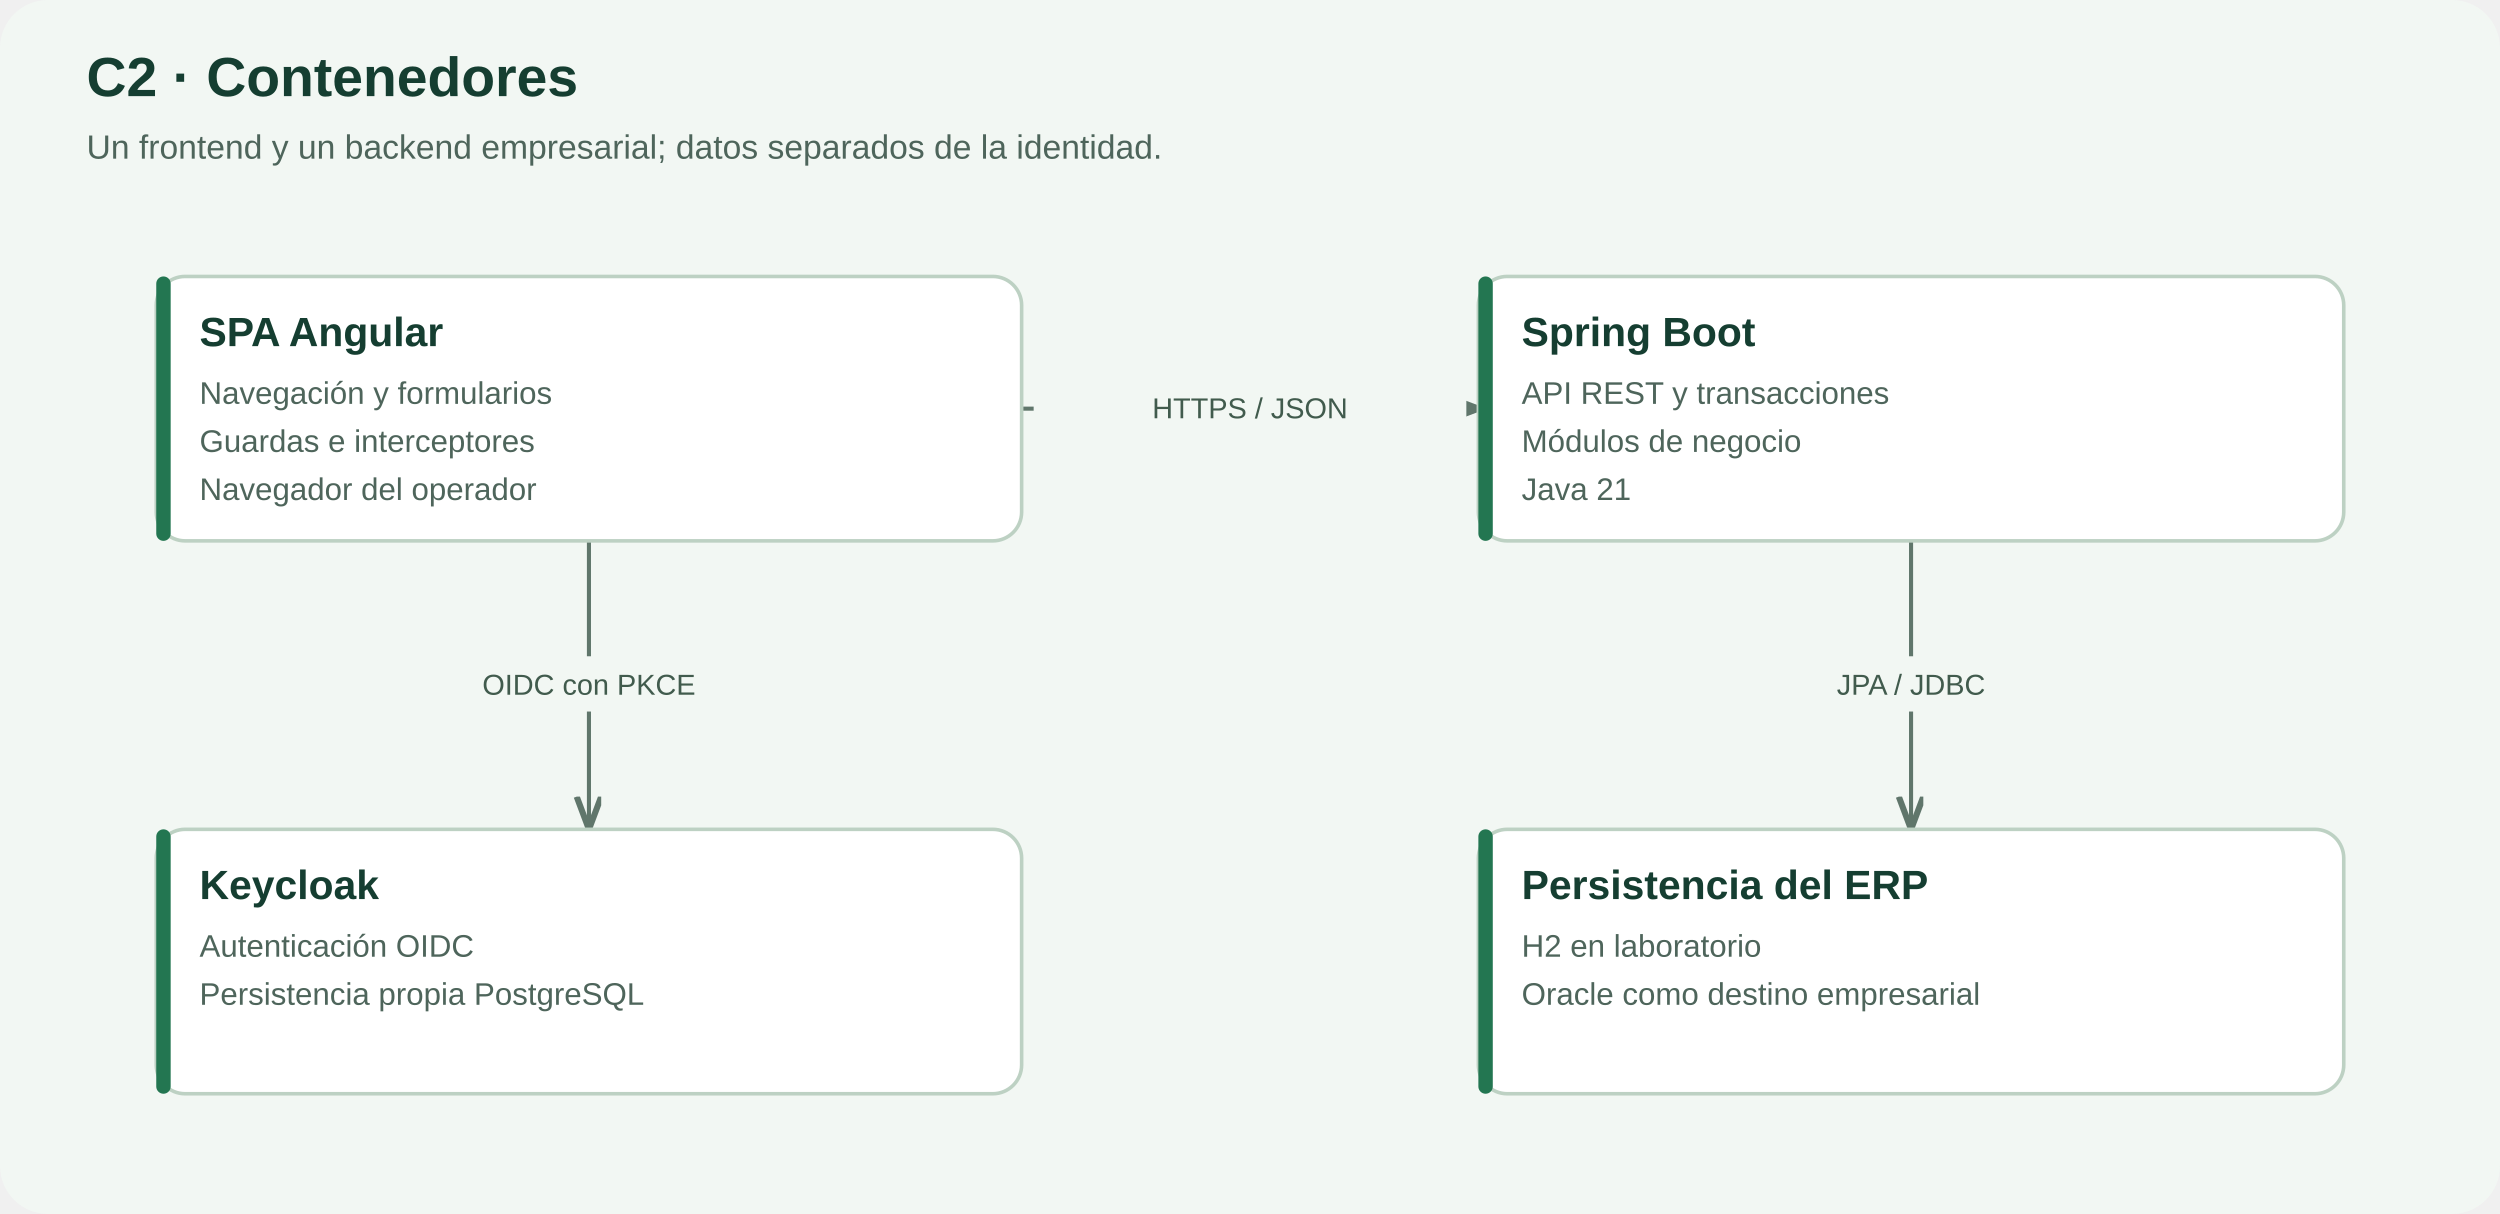
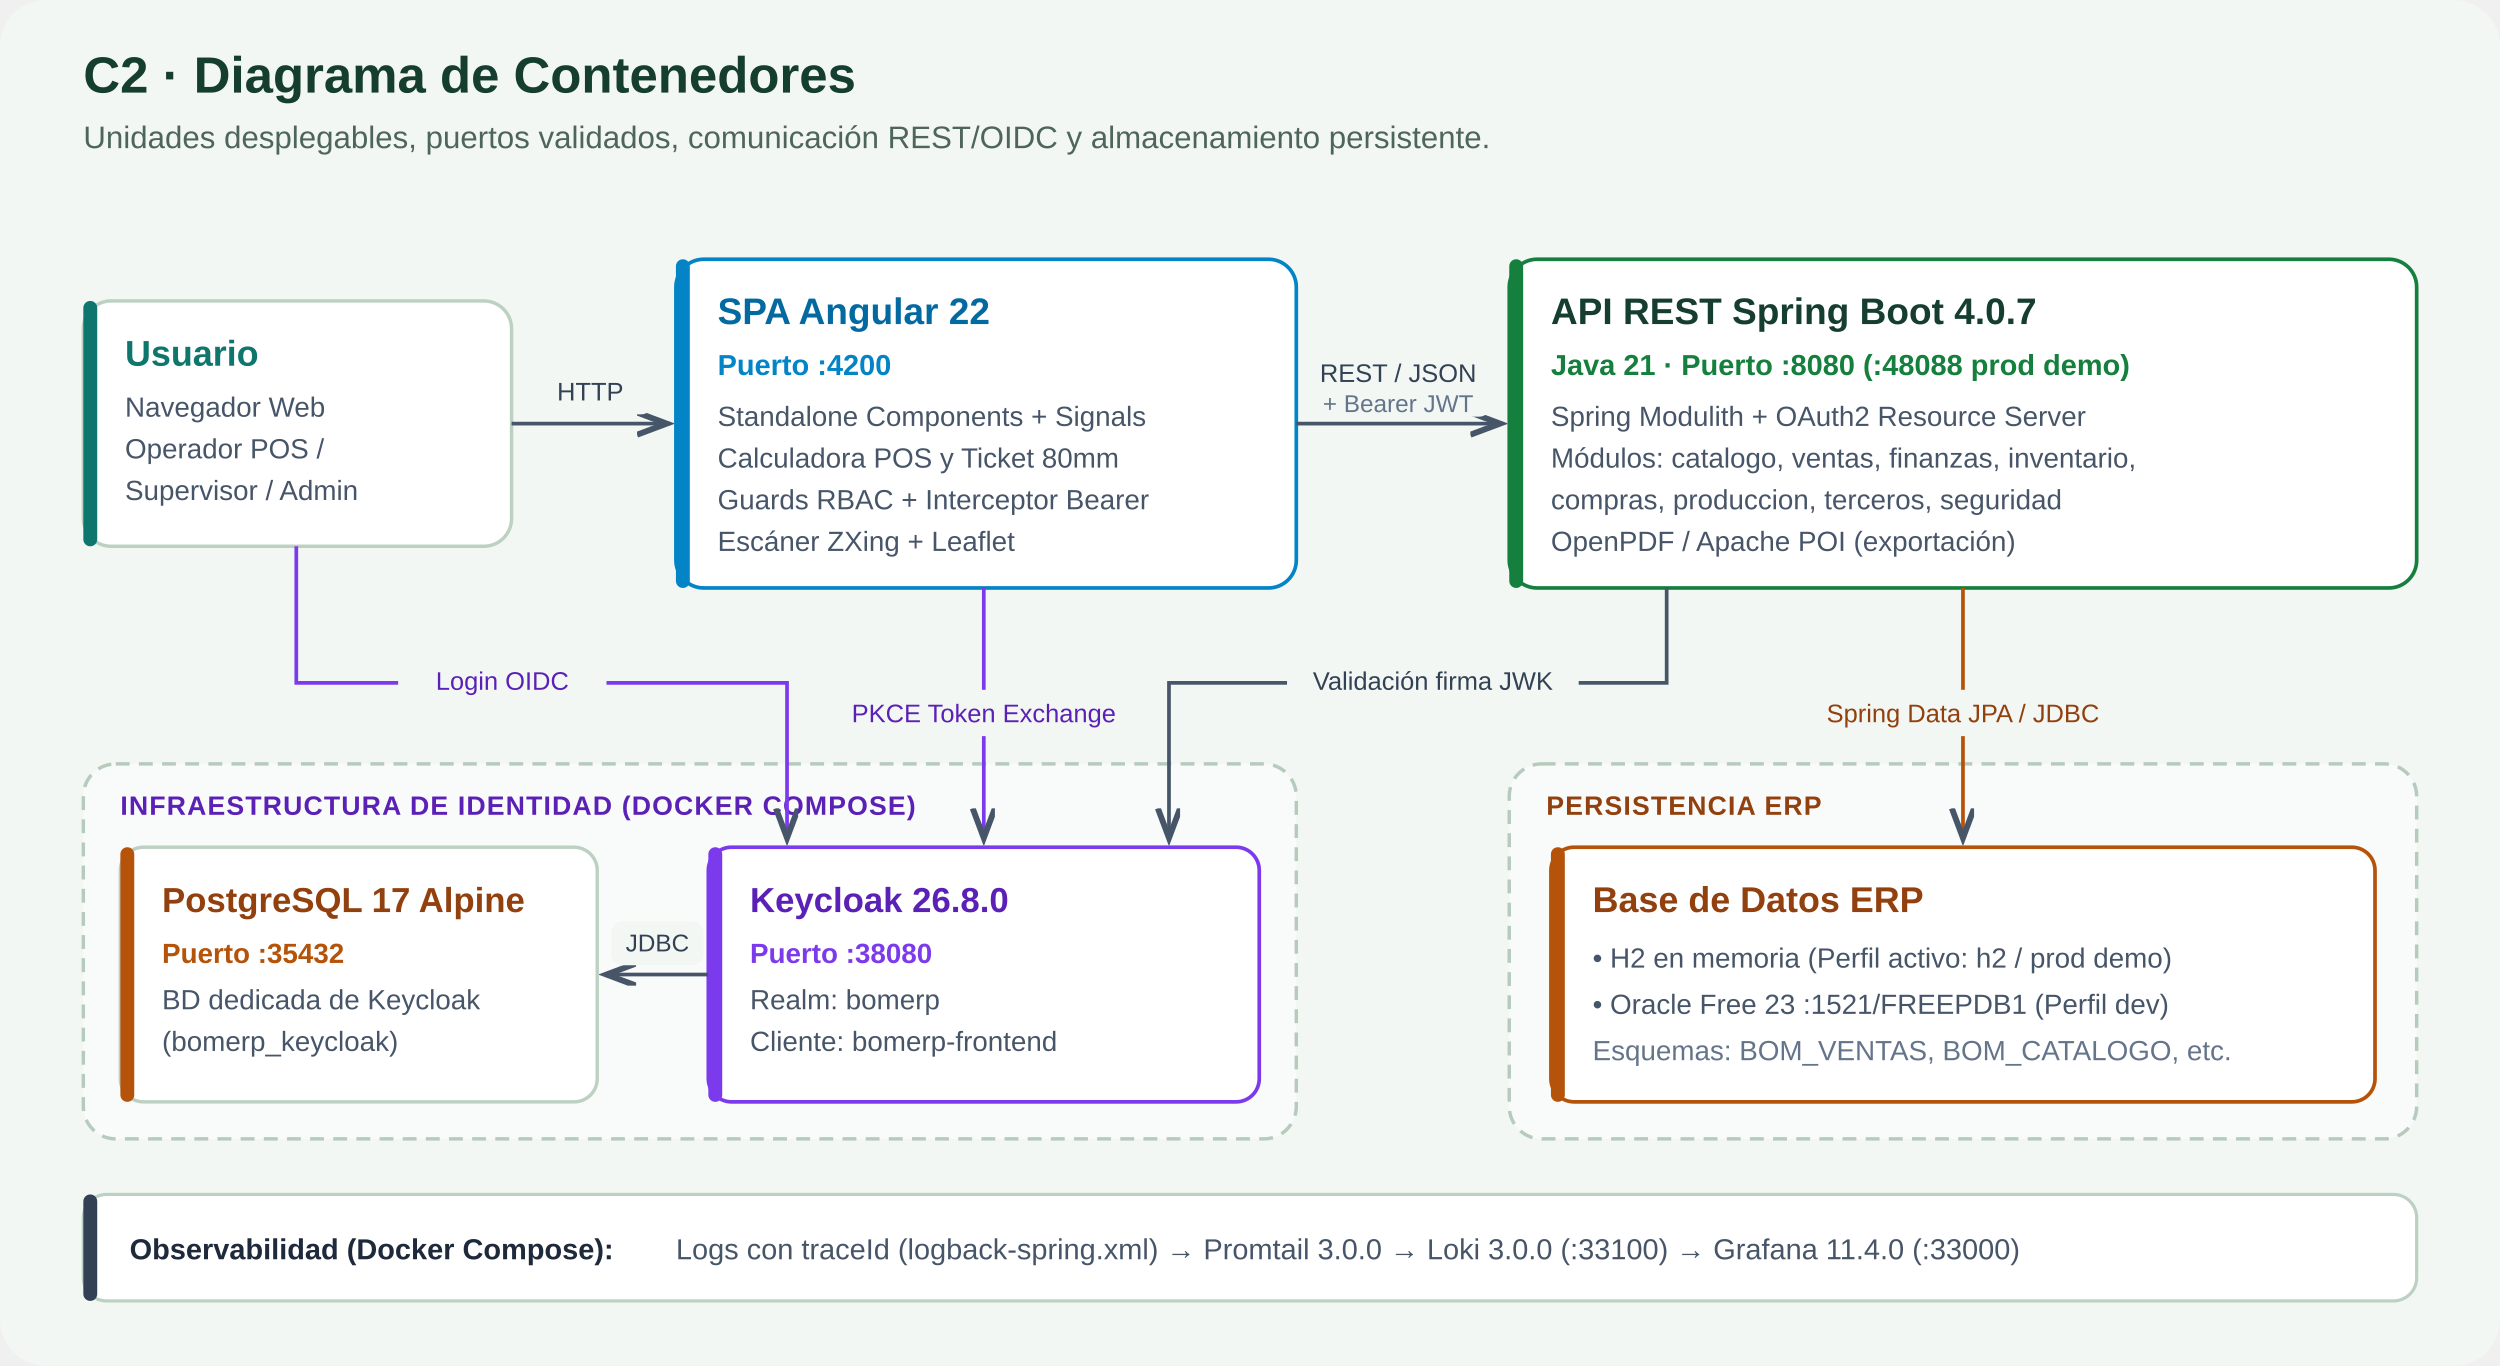
- <svg xmlns="http://www.w3.org/2000/svg" viewBox="0 0 1040 505" role="img" aria-label="C2 · Contenedores">
+ <svg xmlns="http://www.w3.org/2000/svg" viewBox="0 0 1080 590" role="img" aria-label="C2 · Diagrama de Contenedores">
  <defs>
    <marker id="arrow" markerWidth="10" markerHeight="10" refX="8" refY="3" orient="auto">
-       <path d="M0,0 L8,3 L0,6" fill="none" stroke="#60766b" stroke-width="1.5" />
+       <path d="M0,0 L8,3 L0,6" fill="none" stroke="#475569" stroke-width="1.6" />
    </marker>
  </defs>
-   <rect width="1040" height="505" rx="20" fill="#f2f7f3" />
-   <text x="36" y="40" font-family="Arial,sans-serif" font-size="23" font-weight="700" fill="#153e31">C2 · Contenedores</text>
-   <text x="36" y="66" font-family="Arial,sans-serif" font-size="14" fill="#4e655b">Un frontend y un backend empresarial; datos separados de la identidad.</text>
-   <path d="M425,170.0 L615,170.0" stroke="#60766b" stroke-width="1.7" marker-end="url(#arrow)" fill="none" />
-   <rect x="430.0" y="158.0" width="180" height="23" rx="6" fill="#f2f7f3" />
-   <text x="520.0" y="174.0" text-anchor="middle" font-family="Arial,sans-serif" font-size="12" fill="#415b4d">HTTPS / JSON</text>
-   <path d="M245.0,225 L245.0,345" stroke="#60766b" stroke-width="1.7" marker-end="url(#arrow)" fill="none" />
-   <rect x="155.0" y="273.0" width="180" height="23" rx="6" fill="#f2f7f3" />
-   <text x="245.0" y="289.0" text-anchor="middle" font-family="Arial,sans-serif" font-size="12" fill="#415b4d">OIDC con PKCE</text>
-   <path d="M795.0,225 L795.0,345" stroke="#60766b" stroke-width="1.7" marker-end="url(#arrow)" fill="none" />
-   <rect x="705.0" y="273.0" width="180" height="23" rx="6" fill="#f2f7f3" />
-   <text x="795.0" y="289.0" text-anchor="middle" font-family="Arial,sans-serif" font-size="12" fill="#415b4d">JPA / JDBC</text>
-   <rect x="65" y="115" width="360" height="110" rx="12" fill="#fff" stroke="#bdd1c3" stroke-width="1.5" />
-   <rect x="65" y="115" width="6" height="110" rx="3" fill="#237651" />
-   <text x="83" y="144" font-family="Arial,sans-serif" font-size="17" font-weight="700" fill="#153e31">SPA Angular</text>
-   <text x="83" y="168" font-family="Arial,sans-serif" font-size="13" fill="#4e655b">Navegación y formularios</text>
-   <text x="83" y="188" font-family="Arial,sans-serif" font-size="13" fill="#4e655b">Guardas e interceptores</text>
-   <text x="83" y="208" font-family="Arial,sans-serif" font-size="13" fill="#4e655b">Navegador del operador</text>
-   <rect x="615" y="115" width="360" height="110" rx="12" fill="#fff" stroke="#bdd1c3" stroke-width="1.5" />
-   <rect x="615" y="115" width="6" height="110" rx="3" fill="#237651" />
-   <text x="633" y="144" font-family="Arial,sans-serif" font-size="17" font-weight="700" fill="#153e31">Spring Boot</text>
-   <text x="633" y="168" font-family="Arial,sans-serif" font-size="13" fill="#4e655b">API REST y transacciones</text>
-   <text x="633" y="188" font-family="Arial,sans-serif" font-size="13" fill="#4e655b">Módulos de negocio</text>
-   <text x="633" y="208" font-family="Arial,sans-serif" font-size="13" fill="#4e655b">Java 21</text>
-   <rect x="65" y="345" width="360" height="110" rx="12" fill="#fff" stroke="#bdd1c3" stroke-width="1.5" />
-   <rect x="65" y="345" width="6" height="110" rx="3" fill="#237651" />
-   <text x="83" y="374" font-family="Arial,sans-serif" font-size="17" font-weight="700" fill="#153e31">Keycloak</text>
-   <text x="83" y="398" font-family="Arial,sans-serif" font-size="13" fill="#4e655b">Autenticación OIDC</text>
-   <text x="83" y="418" font-family="Arial,sans-serif" font-size="13" fill="#4e655b">Persistencia propia PostgreSQL</text>
-   <rect x="615" y="345" width="360" height="110" rx="12" fill="#fff" stroke="#bdd1c3" stroke-width="1.5" />
-   <rect x="615" y="345" width="6" height="110" rx="3" fill="#237651" />
-   <text x="633" y="374" font-family="Arial,sans-serif" font-size="17" font-weight="700" fill="#153e31">Persistencia del ERP</text>
-   <text x="633" y="398" font-family="Arial,sans-serif" font-size="13" fill="#4e655b">H2 en laboratorio</text>
-   <text x="633" y="418" font-family="Arial,sans-serif" font-size="13" fill="#4e655b">Oracle como destino empresarial</text>
+   <rect width="1080" height="590" rx="20" fill="#f2f7f3" />
+   <text x="36" y="40" font-family="Arial,sans-serif" font-size="22" font-weight="700" fill="#153e31">C2 · Diagrama de Contenedores</text>
+   <text x="36" y="64" font-family="Arial,sans-serif" font-size="13.5" fill="#4e655b">Unidades desplegables, puertos validados, comunicación REST/OIDC y almacenamiento persistente.</text>
+   <rect x="36" y="130" width="185" height="106" rx="12" fill="#ffffff" stroke="#bdd1c3" stroke-width="1.5" />
+   <rect x="36" y="130" width="6" height="106" rx="3" fill="#0f766e" />
+   <text x="54" y="158" font-family="Arial,sans-serif" font-size="15.5" font-weight="700" fill="#0f766e">Usuario</text>
+   <text x="54" y="180" font-family="Arial,sans-serif" font-size="12" fill="#475569">Navegador Web</text>
+   <text x="54" y="198" font-family="Arial,sans-serif" font-size="12" fill="#475569">Operador POS /</text>
+   <text x="54" y="216" font-family="Arial,sans-serif" font-size="12" fill="#475569">Supervisor / Admin</text>
+   <rect x="292" y="112" width="268" height="142" rx="12" fill="#ffffff" stroke="#0284c7" stroke-width="1.6" />
+   <rect x="292" y="112" width="6" height="142" rx="3" fill="#0284c7" />
+   <text x="310" y="140" font-family="Arial,sans-serif" font-size="16" font-weight="700" fill="#0369a1">SPA Angular 22</text>
+   <text x="310" y="162" font-family="Arial,sans-serif" font-size="12.5" font-weight="700" fill="#0284c7">Puerto :4200</text>
+   <text x="310" y="184" font-family="Arial,sans-serif" font-size="12" fill="#475569">Standalone Components + Signals</text>
+   <text x="310" y="202" font-family="Arial,sans-serif" font-size="12" fill="#475569">Calculadora POS y Ticket 80mm</text>
+   <text x="310" y="220" font-family="Arial,sans-serif" font-size="12" fill="#475569">Guards RBAC + Interceptor Bearer</text>
+   <text x="310" y="238" font-family="Arial,sans-serif" font-size="12" fill="#475569">Escáner ZXing + Leaflet</text>
+   <rect x="652" y="112" width="392" height="142" rx="12" fill="#ffffff" stroke="#15803d" stroke-width="1.6" />
+   <rect x="652" y="112" width="6" height="142" rx="3" fill="#15803d" />
+   <text x="670" y="140" font-family="Arial,sans-serif" font-size="16" font-weight="700" fill="#153e31">API REST Spring Boot 4.0.7</text>
+   <text x="670" y="162" font-family="Arial,sans-serif" font-size="12.5" font-weight="700" fill="#15803d">Java 21 · Puerto :8080 (:48088 prod demo)</text>
+   <text x="670" y="184" font-family="Arial,sans-serif" font-size="12" fill="#475569">Spring Modulith + OAuth2 Resource Server</text>
+   <text x="670" y="202" font-family="Arial,sans-serif" font-size="12" fill="#475569">Módulos: catalogo, ventas, finanzas, inventario,</text>
+   <text x="670" y="220" font-family="Arial,sans-serif" font-size="12" fill="#475569">compras, produccion, terceros, seguridad</text>
+   <text x="670" y="238" font-family="Arial,sans-serif" font-size="12" fill="#475569">OpenPDF / Apache POI (exportación)</text>
+   <rect x="36" y="330" width="524" height="162" rx="14" fill="#ffffff" fill-opacity="0.55" stroke="#b7cbbd" stroke-width="1.5" stroke-dasharray="6 4" />
+   <text x="52" y="352" font-family="Arial,sans-serif" font-size="11.5" font-weight="700" fill="#5b21b6" letter-spacing="0.5">INFRAESTRUCTURA DE IDENTIDAD (DOCKER COMPOSE)</text>
+   <rect x="52" y="366" width="206" height="110" rx="10" fill="#ffffff" stroke="#bdd1c3" stroke-width="1.5" />
+   <rect x="52" y="366" width="6" height="110" rx="3" fill="#b45309" />
+   <text x="70" y="394" font-family="Arial,sans-serif" font-size="15" font-weight="700" fill="#92400e">PostgreSQL 17 Alpine</text>
+   <text x="70" y="416" font-family="Arial,sans-serif" font-size="12" font-weight="700" fill="#b45309">Puerto :35432</text>
+   <text x="70" y="436" font-family="Arial,sans-serif" font-size="12" fill="#475569">BD dedicada de Keycloak</text>
+   <text x="70" y="454" font-family="Arial,sans-serif" font-size="12" fill="#475569">(bomerp_keycloak)</text>
+   <rect x="306" y="366" width="238" height="110" rx="10" fill="#ffffff" stroke="#7c3aed" stroke-width="1.6" />
+   <rect x="306" y="366" width="6" height="110" rx="3" fill="#7c3aed" />
+   <text x="324" y="394" font-family="Arial,sans-serif" font-size="15" font-weight="700" fill="#5b21b6">Keycloak 26.8.0</text>
+   <text x="324" y="416" font-family="Arial,sans-serif" font-size="12" font-weight="700" fill="#7c3aed">Puerto :38080</text>
+   <text x="324" y="436" font-family="Arial,sans-serif" font-size="12" fill="#475569">Realm: bomerp</text>
+   <text x="324" y="454" font-family="Arial,sans-serif" font-size="12" fill="#475569">Cliente: bomerp-frontend</text>
+   <rect x="652" y="330" width="392" height="162" rx="14" fill="#ffffff" fill-opacity="0.55" stroke="#b7cbbd" stroke-width="1.5" stroke-dasharray="6 4" />
+   <text x="668" y="352" font-family="Arial,sans-serif" font-size="11.5" font-weight="700" fill="#92400e" letter-spacing="0.5">PERSISTENCIA ERP</text>
+   <rect x="670" y="366" width="356" height="110" rx="10" fill="#ffffff" stroke="#b45309" stroke-width="1.6" />
+   <rect x="670" y="366" width="6" height="110" rx="3" fill="#b45309" />
+   <text x="688" y="394" font-family="Arial,sans-serif" font-size="15.5" font-weight="700" fill="#92400e">Base de Datos ERP</text>
+   <text x="688" y="418" font-family="Arial,sans-serif" font-size="12" fill="#475569">• H2 en memoria (Perfil activo: h2 / prod demo)</text>
+   <text x="688" y="438" font-family="Arial,sans-serif" font-size="12" fill="#475569">• Oracle Free 23 :1521/FREEPDB1 (Perfil dev)</text>
+   <text x="688" y="458" font-family="Arial,sans-serif" font-size="12" fill="#64748b">Esquemas: BOM_VENTAS, BOM_CATALOGO, etc.</text>
+   <rect x="36" y="516" width="1008" height="46" rx="10" fill="#ffffff" stroke="#bdd1c3" stroke-width="1.4" />
+   <rect x="36" y="516" width="6" height="46" rx="3" fill="#334155" />
+   <text x="56" y="544" font-family="Arial,sans-serif" font-size="12.5" font-weight="700" fill="#1e293b">Observabilidad (Docker Compose):</text>
+   <text x="292" y="544" font-family="Arial,sans-serif" font-size="12.5" fill="#475569">Logs con traceId (logback-spring.xml) → Promtail 3.0.0 → Loki 3.0.0 (:33100) → Grafana 11.4.0 (:33000)</text>
+   <path d="M221,183 L288,183" stroke="#475569" stroke-width="1.6" marker-end="url(#arrow)" fill="none" />
+   <rect x="228" y="160" width="54" height="19" rx="5" fill="#f2f7f3" />
+   <text x="255" y="173" text-anchor="middle" font-family="Arial,sans-serif" font-size="11" fill="#334155">HTTP</text>
+   <path d="M560,183 L648,183" stroke="#475569" stroke-width="1.6" marker-end="url(#arrow)" fill="none" />
+   <rect x="564" y="152" width="80" height="28" rx="5" fill="#f2f7f3" />
+   <text x="604" y="165" text-anchor="middle" font-family="Arial,sans-serif" font-size="11" fill="#334155">REST / JSON</text>
+   <text x="604" y="178" text-anchor="middle" font-family="Arial,sans-serif" font-size="10.5" fill="#64748b">+ Bearer JWT</text>
+   <path d="M128,236 L128,295 L340,295 L340,362" stroke="#7c3aed" stroke-width="1.6" marker-end="url(#arrow)" fill="none" />
+   <rect x="172" y="284" width="90" height="20" rx="5" fill="#f2f7f3" />
+   <text x="217" y="298" text-anchor="middle" font-family="Arial,sans-serif" font-size="11" fill="#5b21b6">Login OIDC</text>
+   <path d="M425,254 L425,362" stroke="#7c3aed" stroke-width="1.6" marker-end="url(#arrow)" fill="none" />
+   <rect x="355" y="298" width="140" height="20" rx="5" fill="#f2f7f3" />
+   <text x="425" y="312" text-anchor="middle" font-family="Arial,sans-serif" font-size="11" fill="#5b21b6">PKCE Token Exchange</text>
+   <path d="M306,421 L262,421" stroke="#475569" stroke-width="1.6" marker-end="url(#arrow)" fill="none" />
+   <rect x="264" y="398" width="40" height="19" rx="5" fill="#f2f7f3" />
+   <text x="284" y="411" text-anchor="middle" font-family="Arial,sans-serif" font-size="10.5" fill="#334155">JDBC</text>
+   <path d="M720,254 L720,295 L505,295 L505,362" stroke="#475569" stroke-width="1.6" marker-end="url(#arrow)" fill="none" />
+   <rect x="556" y="284" width="126" height="20" rx="5" fill="#f2f7f3" />
+   <text x="619" y="298" text-anchor="middle" font-family="Arial,sans-serif" font-size="11" fill="#334155">Validación firma JWK</text>
+   <path d="M848,254 L848,362" stroke="#b45309" stroke-width="1.6" marker-end="url(#arrow)" fill="none" />
+   <rect x="772" y="298" width="152" height="20" rx="5" fill="#f2f7f3" />
+   <text x="848" y="312" text-anchor="middle" font-family="Arial,sans-serif" font-size="11" fill="#92400e">Spring Data JPA / JDBC</text>
</svg>
